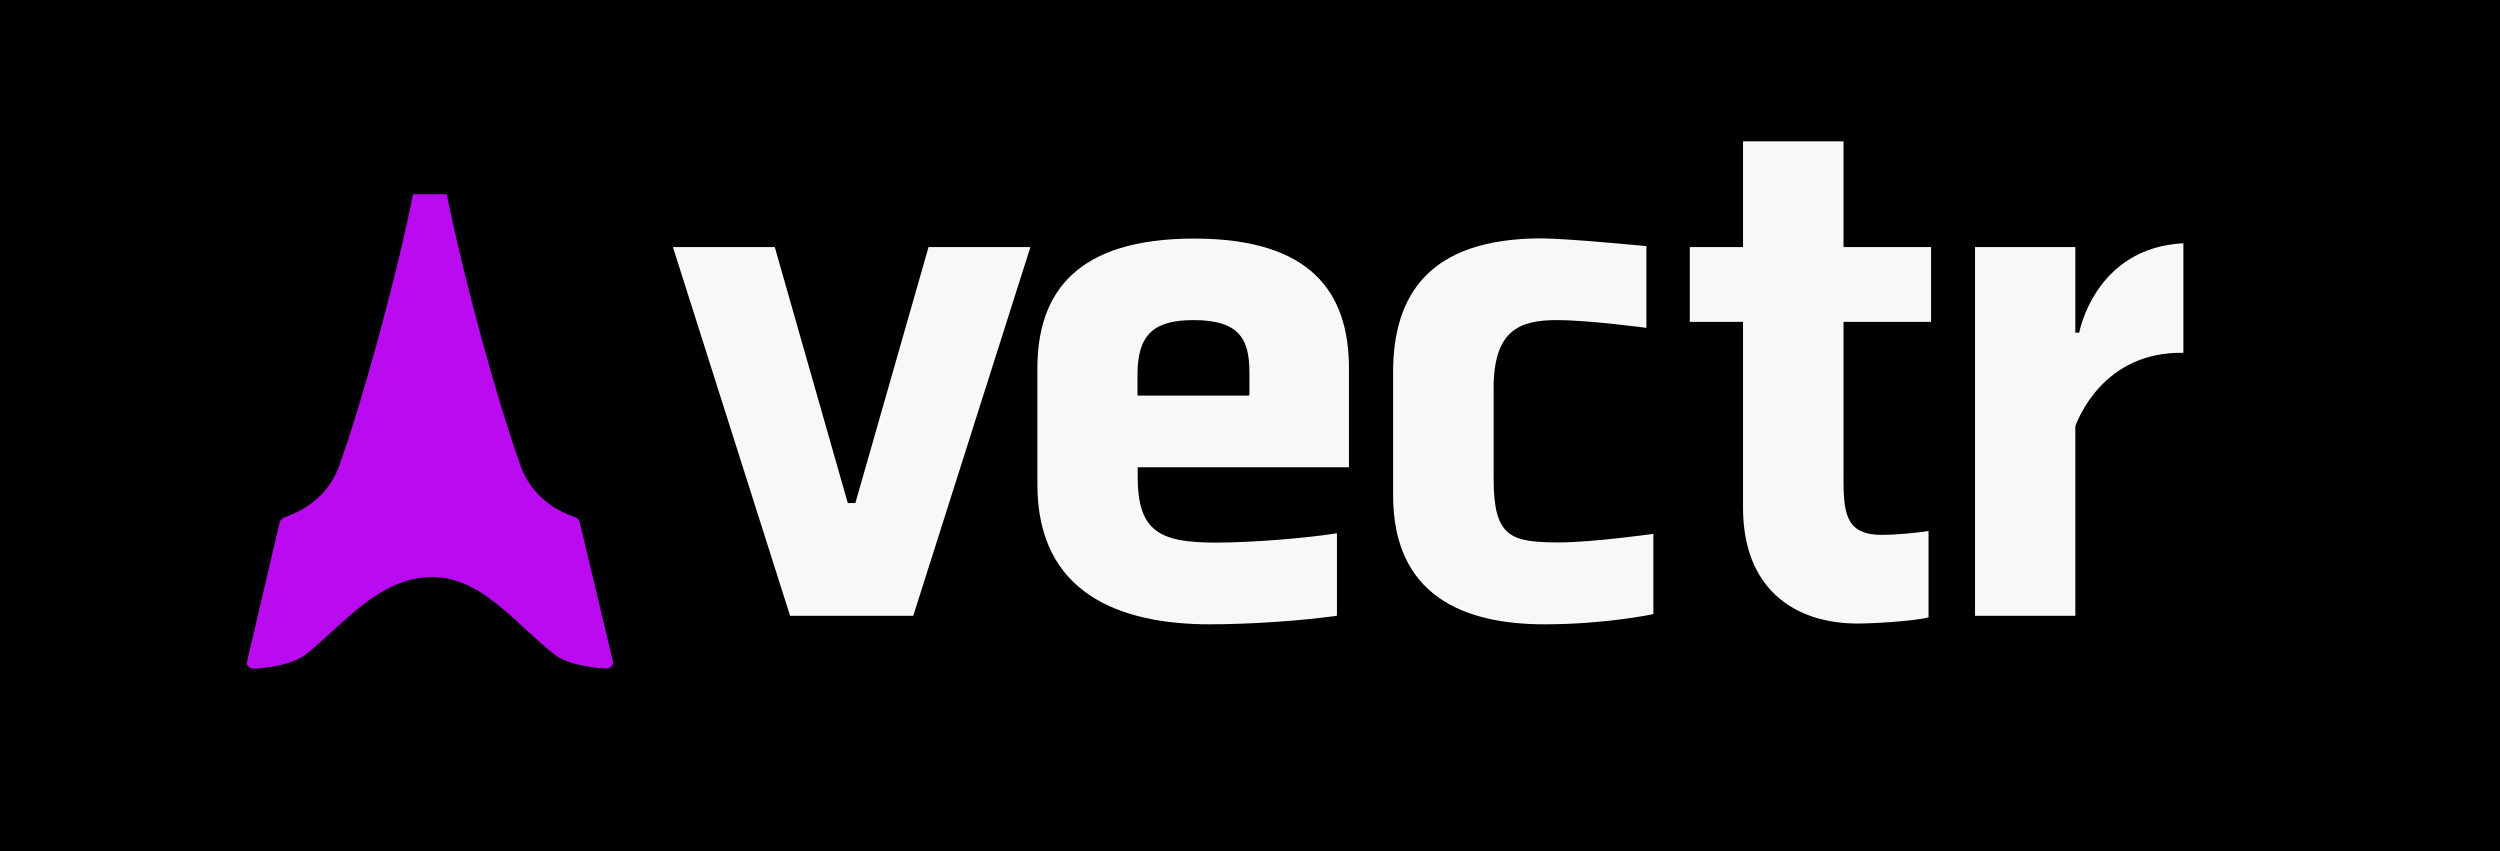
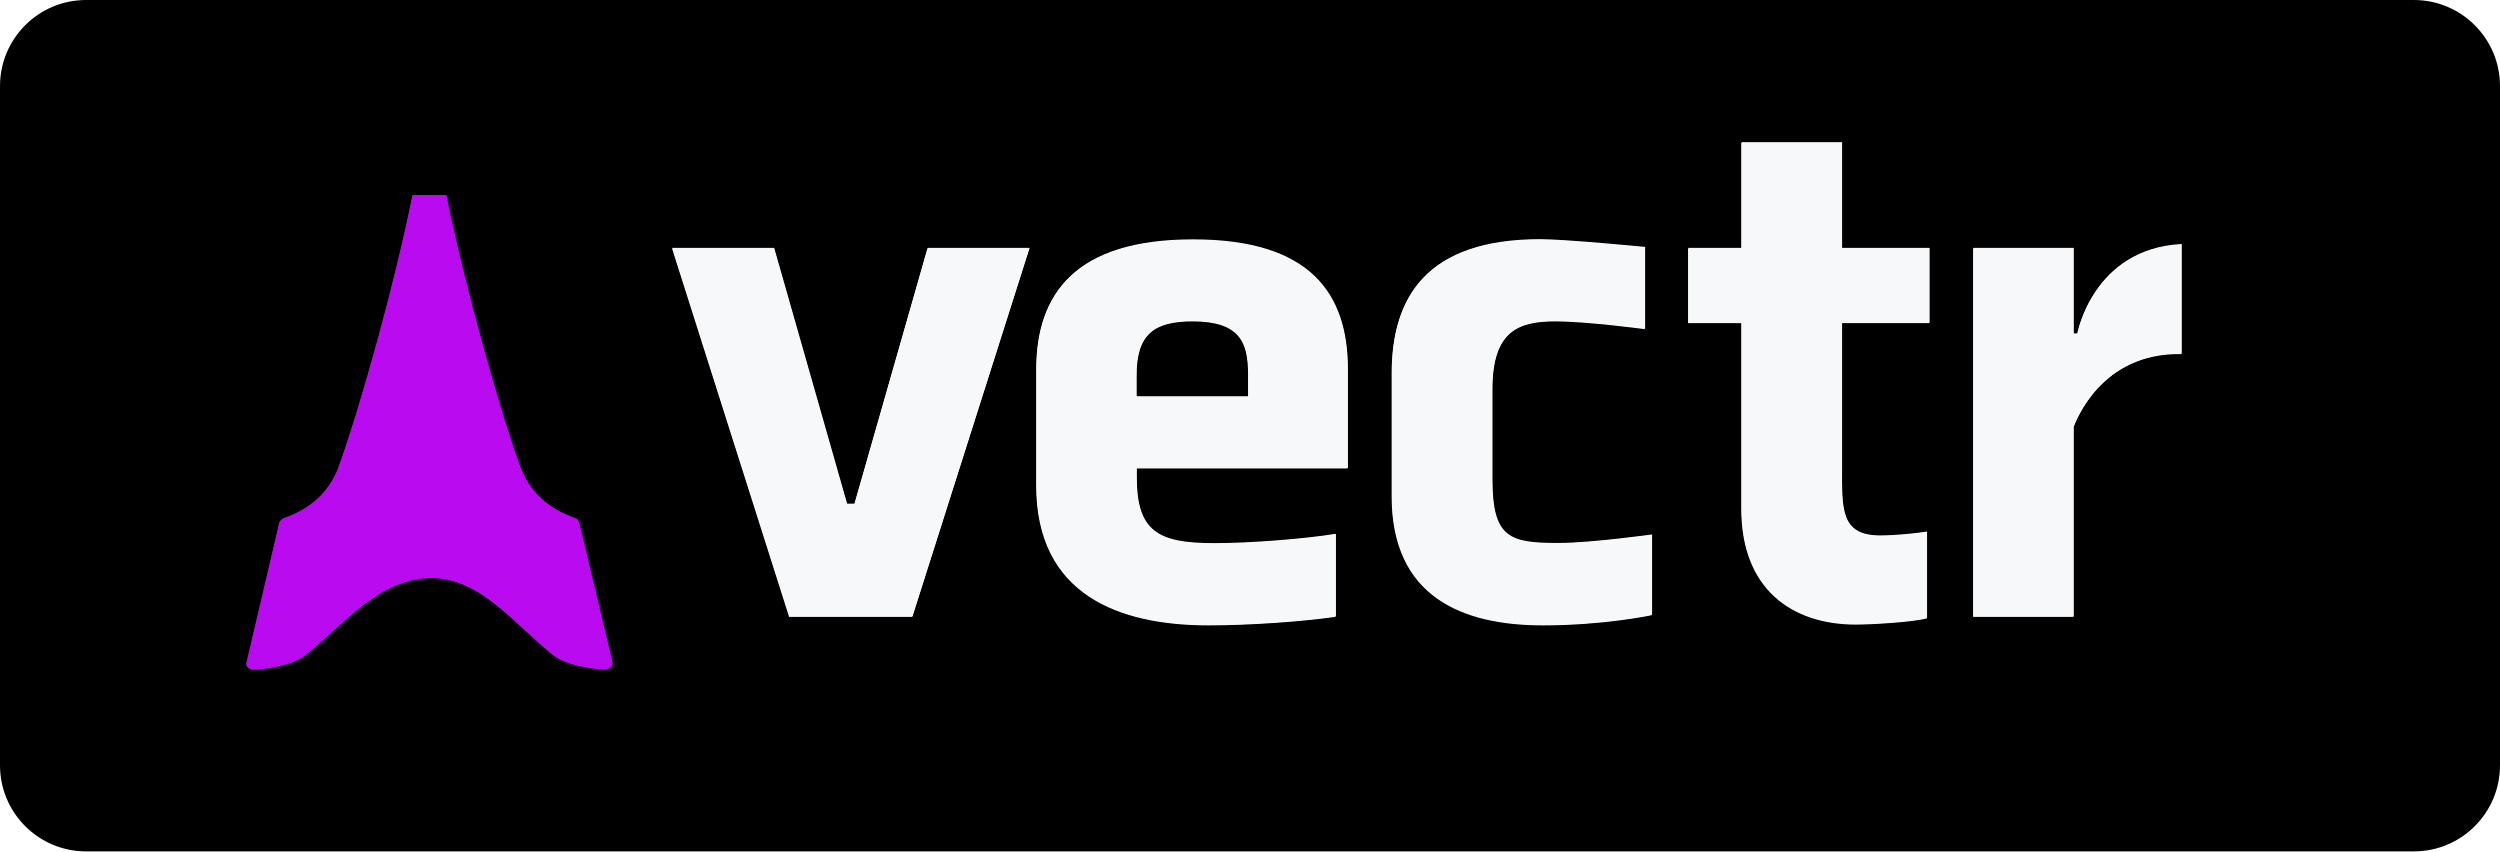
- <svg xmlns="http://www.w3.org/2000/svg" xmlns:xlink="http://www.w3.org/1999/xlink" version="1.1" id="Layer_1" x="0px" y="0px" viewBox="0 0 1291 439" style="enable-background:new 0 0 1291 439;" xml:space="preserve">
+ <svg xmlns="http://www.w3.org/2000/svg" xmlns:xlink="http://www.w3.org/1999/xlink" version="1.1" id="Layer_1" x="0px" y="0px" viewBox="0 0 1292 440" style="enable-background:new 0 0 1292 440;" xml:space="preserve">
  <style type="text/css">
	.st0{stroke:#000000;stroke-miterlimit:10;}
- 	.st1{clip-path:url(#SVGID_00000013876109615800203150000000197276170322236073_);fill:#F7F8F9;}
- 	.st2{clip-path:url(#SVGID_00000176020960381751907650000008061168092274667416_);}
- 	.st3{clip-path:url(#SVGID_00000180333559892868423310000002674360758144630963_);fill:#F7F8F9;}
- 	.st4{clip-path:url(#SVGID_00000006690436364411712030000004955892339545205131_);fill:#F7F8F9;}
- 	.st5{clip-path:url(#SVGID_00000029032929745496563780000004635376087054340757_);fill:#F7F8F9;}
- 	.st6{clip-path:url(#SVGID_00000059298880990969194310000010335122970512786096_);fill:#F7F8F9;}
- 	.st7{clip-path:url(#SVGID_00000117655097377053818780000017936689283048448680_);fill:#B90AF0;}
+ 	.st1{clip-path:url(#SVGID_00000097488237831266834970000018313930013399449738_);fill:#F7F8F9;}
+ 	.st2{clip-path:url(#SVGID_00000032610198879916694090000006454734541189982890_);}
+ 	.st3{clip-path:url(#SVGID_00000026881267325171772610000007460394922080668817_);fill:#F7F8F9;}
+ 	.st4{clip-path:url(#SVGID_00000130609982752314489820000006230317468698639262_);fill:#F7F8F9;}
+ 	.st5{clip-path:url(#SVGID_00000179612372782153097440000013329641798766448000_);fill:#F7F8F9;}
+ 	.st6{clip-path:url(#SVGID_00000082340512493895291300000001443397214151991204_);fill:#F7F8F9;}
+ 	.st7{clip-path:url(#SVGID_00000169529542709871394460000011699086192075833758_);fill:#B90AF0;}
+ 	.st8{clip-path:url(#SVGID_00000160903892907031691080000000118910952560467127_);fill:#F7F8F9;}
+ 	.st9{clip-path:url(#SVGID_00000139281988333380303190000005996305475296072581_);}
+ 	.st10{clip-path:url(#SVGID_00000008130714624487977760000011528203623138759340_);fill:#F7F8F9;}
+ 	.st11{clip-path:url(#SVGID_00000116925730986397270160000016465541102532797091_);fill:#F7F8F9;}
+ 	.st12{clip-path:url(#SVGID_00000074435603055638161780000016864723990126832265_);fill:#F7F8F9;}
+ 	.st13{clip-path:url(#SVGID_00000136386154923817708760000010082132085151673525_);fill:#F7F8F9;}
+ 	.st14{clip-path:url(#SVGID_00000101796059877084565930000016079022660933089439_);fill:#B90AF0;}
</style>
  <g id="Artwork_5_00000067200003304592795000000003670500765105612430_">
-     <rect x="0.5" class="st0" width="1291" height="439" />
+     <path class="st0" d="M1247.5,439.5H44.5c-24.3,0-44-19.7-44-44v-351c0-24.3,19.7-44,44-44h1203c24.3,0,44,19.7,44,44v351   C1291.5,419.8,1271.8,439.5,1247.5,439.5z" />
    <g>
      <g>
        <defs>
-           <rect id="SVGID_1_" x="127.5" y="73" width="1000" height="272.3" />
+           <rect id="SVGID_1_" x="127.5" y="73.5" width="1000" height="272.3" />
        </defs>
-         <clipPath id="SVGID_00000061444637528654708160000009959576264758841497_">
+         <clipPath id="SVGID_00000130627267316194622490000011403148583707514527_">
          <use xlink:href="#SVGID_1_" style="overflow:visible;" />
        </clipPath>
-         <polygon style="clip-path:url(#SVGID_00000061444637528654708160000009959576264758841497_);fill:#F7F8F9;" points="479.5,127.6      532.1,127.6 471.6,318 408,318 347.5,127.6 400.1,127.6 437.8,259.8 441.7,259.8    " />
+         <polygon style="clip-path:url(#SVGID_00000130627267316194622490000011403148583707514527_);fill:#F7F8F9;" points="479.5,128.1      532.1,128.1 471.6,318.5 408,318.5 347.5,128.1 400.1,128.1 437.8,260.3 441.7,260.3    " />
      </g>
      <g>
        <defs>
-           <rect id="SVGID_00000171704195511849304540000011183130490970089650_" x="127.5" y="73" width="1000" height="272.3" />
+           <rect id="SVGID_00000044890577451891982240000001026452132904243126_" x="127.5" y="73.5" width="1000" height="272.3" />
        </defs>
-         <clipPath id="SVGID_00000053514189569906988440000018109157007277241253_">
-           <use xlink:href="#SVGID_00000171704195511849304540000011183130490970089650_" style="overflow:visible;" />
+         <clipPath id="SVGID_00000124150198075371746040000000084463016139761810_">
+           <use xlink:href="#SVGID_00000044890577451891982240000001026452132904243126_" style="overflow:visible;" />
        </clipPath>
-         <g style="clip-path:url(#SVGID_00000053514189569906988440000018109157007277241253_);">
+         <g style="clip-path:url(#SVGID_00000124150198075371746040000000084463016139761810_);">
          <g>
            <defs>
-               <rect id="SVGID_00000088816507220654779860000000138551099366241675_" x="127.5" y="73" width="1000" height="272.3" />
+               <rect id="SVGID_00000031169921319122210880000000442121311587125405_" x="127.5" y="73.5" width="1000" height="272.3" />
            </defs>
-             <clipPath id="SVGID_00000155852502453332127880000002272130120802316969_">
-               <use xlink:href="#SVGID_00000088816507220654779860000000138551099366241675_" style="overflow:visible;" />
+             <clipPath id="SVGID_00000176043610336115235580000015510446578712817586_">
+               <use xlink:href="#SVGID_00000031169921319122210880000000442121311587125405_" style="overflow:visible;" />
            </clipPath>
-             <path style="clip-path:url(#SVGID_00000155852502453332127880000002272130120802316969_);fill:#F7F8F9;" d="M696.6,190.3v51       H587.5v4.8c0,28.1,11,34.1,40.1,34.1c19.5,0,47.9-2.4,62.5-4.8c0.2,0,0.3,0.1,0.3,0.3v42c0,0.1-0.1,0.2-0.2,0.3       c-16.5,2.4-43.9,4.4-65.4,4.4c-46.3,0-89.1-15.7-89.1-72.3v-59.8c0-39.4,20.4-67.1,80.9-67.1       C677,123.2,696.6,150.9,696.6,190.3 M644.7,204.3c0.3,0,0.5-0.2,0.5-0.5v-11.2c0-16.5-4.3-27.3-28.7-27.3       c-20,0-29.1,6.8-29.1,28.1v10.4c0,0.3,0.2,0.5,0.5,0.5H644.7z" />
+             <path style="clip-path:url(#SVGID_00000176043610336115235580000015510446578712817586_);fill:#F7F8F9;" d="M696.6,190.8v51       H587.5v4.8c0,28.1,11,34.1,40.1,34.1c19.5,0,47.9-2.4,62.5-4.8c0.2,0,0.3,0.1,0.3,0.3v42c0,0.1-0.1,0.2-0.2,0.3       c-16.5,2.4-43.9,4.4-65.4,4.4c-46.3,0-89.1-15.7-89.1-72.3v-59.8c0-39.4,20.4-67.1,80.9-67.1       C677,123.7,696.6,151.4,696.6,190.8 M644.7,204.8c0.3,0,0.5-0.2,0.5-0.5v-11.2c0-16.5-4.3-27.3-28.7-27.3       c-20,0-29.1,6.8-29.1,28.1v10.4c0,0.3,0.2,0.5,0.5,0.5H644.7z" />
          </g>
          <g>
            <defs>
-               <rect id="SVGID_00000127737584783690329010000010486881492113810847_" x="127.5" y="73" width="1000" height="272.3" />
+               <rect id="SVGID_00000116216447740877020340000012443764189700942762_" x="127.5" y="73.5" width="1000" height="272.3" />
            </defs>
-             <clipPath id="SVGID_00000147903348218895098540000009700243381482800260_">
-               <use xlink:href="#SVGID_00000127737584783690329010000010486881492113810847_" style="overflow:visible;" />
+             <clipPath id="SVGID_00000103977626631354208090000000787626750774770603_">
+               <use xlink:href="#SVGID_00000116216447740877020340000012443764189700942762_" style="overflow:visible;" />
            </clipPath>
-             <path style="clip-path:url(#SVGID_00000147903348218895098540000009700243381482800260_);fill:#F7F8F9;" d="M797.6,322.4       c-42,0-78.2-14.9-78.2-66.7v-63.5c0-39.4,18.1-69.1,76.6-69.1c13,0,54.2,4,54.2,4v42.2c0,0-29.8-4-46.3-4       c-19.2,0-32.6,5.2-32.6,35.3v46.6c0,30.5,9,32.9,34.2,32.9c16.5,0,48.3-4.4,48.3-4.4v41.4C853.7,317.2,829,322.4,797.6,322.4" />
+             <path style="clip-path:url(#SVGID_00000103977626631354208090000000787626750774770603_);fill:#F7F8F9;" d="M797.6,322.9       c-42,0-78.2-14.9-78.2-66.7v-63.5c0-39.4,18.1-69.1,76.6-69.1c13,0,54.2,4,54.2,4v42.2c0,0-29.8-4-46.3-4       c-19.2,0-32.6,5.2-32.6,35.3v46.6c0,30.5,9,32.9,34.2,32.9c16.5,0,48.3-4.4,48.3-4.4v41.4C853.7,317.7,829,322.9,797.6,322.9" />
          </g>
          <g>
            <defs>
-               <rect id="SVGID_00000014613856134634917650000004274093716653985953_" x="127.5" y="73" width="1000" height="272.3" />
+               <rect id="SVGID_00000170273379394981086270000010575492601335476413_" x="127.5" y="73.5" width="1000" height="272.3" />
            </defs>
-             <clipPath id="SVGID_00000147910568720844655640000002713016614929953947_">
-               <use xlink:href="#SVGID_00000014613856134634917650000004274093716653985953_" style="overflow:visible;" />
+             <clipPath id="SVGID_00000016797414258837468990000004780860249891413663_">
+               <use xlink:href="#SVGID_00000170273379394981086270000010575492601335476413_" style="overflow:visible;" />
            </clipPath>
-             <path style="clip-path:url(#SVGID_00000147910568720844655640000002713016614929953947_);fill:#F7F8F9;" d="M995.9,318.8       c-7.5,2-29.1,3.2-36.5,3.2c-33.4,0-59.3-18.5-59.3-59.8v-96h-27.5v-38.6h27.5V73h27.7H952v54.6h45.2v38.6H952v73.9       c0,21.7-1.2,36.1,19.6,36.1c8.6,0,19.2-1.2,24.3-2V318.8z" />
+             <path style="clip-path:url(#SVGID_00000016797414258837468990000004780860249891413663_);fill:#F7F8F9;" d="M995.9,319.3       c-7.5,2-29.1,3.2-36.5,3.2c-33.4,0-59.3-18.5-59.3-59.8v-96h-27.5v-38.6h27.5V73.5h27.7H952v54.6h45.2v38.6H952v73.9       c0,21.7-1.2,36.1,19.6,36.1c8.6,0,19.2-1.2,24.3-2V319.3z" />
          </g>
          <g>
            <defs>
-               <rect id="SVGID_00000154406797636893676260000001090727864606815361_" x="127.5" y="73" width="1000" height="272.3" />
+               <rect id="SVGID_00000099656358563705910450000002690289341814594724_" x="127.5" y="73.5" width="1000" height="272.3" />
            </defs>
-             <clipPath id="SVGID_00000065061680232718680340000012838232318278373512_">
-               <use xlink:href="#SVGID_00000154406797636893676260000001090727864606815361_" style="overflow:visible;" />
+             <clipPath id="SVGID_00000041288395798646388020000007722700707705370251_">
+               <use xlink:href="#SVGID_00000099656358563705910450000002690289341814594724_" style="overflow:visible;" />
            </clipPath>
-             <path style="clip-path:url(#SVGID_00000065061680232718680340000012838232318278373512_);fill:#F7F8F9;" d="M1019.9,318V127.6       h51.8v44.2h2c0,0,7.9-43.8,53.8-46.2v56.6c-41.6-0.8-54.6,34.9-55.8,37.8v98H1019.9z" />
+             <path style="clip-path:url(#SVGID_00000041288395798646388020000007722700707705370251_);fill:#F7F8F9;" d="M1019.9,318.5       V128.1h51.8v44.2h2c0,0,7.9-43.8,53.8-46.2v56.6c-41.6-0.8-54.6,34.9-55.8,37.8v98H1019.9z" />
          </g>
          <g>
            <defs>
-               <rect id="SVGID_00000148621387766665446570000004328439710158871729_" x="127.5" y="73" width="1000" height="272.3" />
+               <rect id="SVGID_00000168796959696137521170000017175407123486262668_" x="127.5" y="73.5" width="1000" height="272.3" />
            </defs>
-             <clipPath id="SVGID_00000096060043522314884280000005319777420024828351_">
-               <use xlink:href="#SVGID_00000148621387766665446570000004328439710158871729_" style="overflow:visible;" />
+             <clipPath id="SVGID_00000125579004622226492600000005379108297750294183_">
+               <use xlink:href="#SVGID_00000168796959696137521170000017175407123486262668_" style="overflow:visible;" />
            </clipPath>
-             <path style="clip-path:url(#SVGID_00000096060043522314884280000005319777420024828351_);fill:#B90AF0;" d="M316.5,341.5       l-17.2-72.1c-0.2-1-1-1.8-2.1-2.2c-4.1-1.5-21.3-7.2-28.3-26.5l0,0c-11.2-30.8-29.1-95-38.2-140.4h-17.4       c-9.1,45.4-27,109.5-38.2,140.4c-7,19.3-24.3,25-28.3,26.5c-1.1,0.4-1.9,1.3-2.3,2.2l-16.9,72.1c-0.7,2,1.2,3.9,3.7,3.8       c4-0.1,19.2-1.6,26.5-7.3c18.1-14.4,33.8-34.5,56.4-39.1c4.3-0.9,8.3-1.1,12.1-0.8c23.8,1.9,40.3,24.3,59.9,39.8       c7.3,5.8,22.5,7.2,26.4,7.3C315.1,345.4,317,343.5,316.5,341.5" />
+             <path style="clip-path:url(#SVGID_00000125579004622226492600000005379108297750294183_);fill:#B90AF0;" d="M316.5,342       l-17.2-72.1c-0.2-1-1-1.8-2.1-2.2c-4.1-1.5-21.3-7.2-28.3-26.5l0,0c-11.2-30.8-29.1-95-38.2-140.4h-17.4       c-9.1,45.4-27,109.5-38.2,140.4c-7,19.3-24.3,25-28.3,26.5c-1.1,0.4-1.9,1.3-2.3,2.2L127.6,342c-0.7,2,1.2,3.9,3.7,3.8       c4-0.1,19.2-1.6,26.5-7.3c18.1-14.4,33.8-34.5,56.4-39.1c4.3-0.9,8.3-1.1,12.1-0.8c23.8,1.9,40.3,24.3,59.9,39.8       c7.3,5.8,22.5,7.2,26.4,7.3C315.1,345.9,317,344,316.5,342" />
          </g>
        </g>
      </g>
    </g>
  </g>
+   <g>
+     <g>
+       <defs>
+         <rect id="SVGID_00000115476123893302211050000001219001334703151025_" x="127.3" y="73.8" width="1000" height="272.3" />
+       </defs>
+       <clipPath id="SVGID_00000099638113430253724120000016337783766105572008_">
+         <use xlink:href="#SVGID_00000115476123893302211050000001219001334703151025_" style="overflow:visible;" />
+       </clipPath>
+       <polygon style="clip-path:url(#SVGID_00000099638113430253724120000016337783766105572008_);fill:#F7F8F9;" points="479.3,128.4     531.9,128.4 471.4,318.8 407.8,318.8 347.3,128.4 399.9,128.4 437.6,260.6 441.5,260.6   " />
+     </g>
+     <g>
+       <defs>
+         <rect id="SVGID_00000089554988599366808390000007009303114655690938_" x="127.3" y="73.8" width="1000" height="272.3" />
+       </defs>
+       <clipPath id="SVGID_00000183968642462333893340000007723804858901700755_">
+         <use xlink:href="#SVGID_00000089554988599366808390000007009303114655690938_" style="overflow:visible;" />
+       </clipPath>
+       <g style="clip-path:url(#SVGID_00000183968642462333893340000007723804858901700755_);">
+         <g>
+           <defs>
+             <rect id="SVGID_00000062192442833533130770000007880852881124523137_" x="127.3" y="73.8" width="1000" height="272.3" />
+           </defs>
+           <clipPath id="SVGID_00000125600328402716561430000013403471429185488296_">
+             <use xlink:href="#SVGID_00000062192442833533130770000007880852881124523137_" style="overflow:visible;" />
+           </clipPath>
+           <path style="clip-path:url(#SVGID_00000125600328402716561430000013403471429185488296_);fill:#F7F8F9;" d="M696.4,191.1v51      H587.3v4.8c0,28.1,11,34.1,40.1,34.1c19.5,0,47.9-2.4,62.5-4.8c0.2,0,0.3,0.1,0.3,0.3v42c0,0.1-0.1,0.2-0.2,0.3      c-16.5,2.4-43.9,4.4-65.4,4.4c-46.3,0-89.1-15.7-89.1-72.3v-59.8c0-39.4,20.4-67.1,80.9-67.1C676.8,124,696.4,151.7,696.4,191.1       M644.5,205.1c0.3,0,0.5-0.2,0.5-0.5v-11.2c0-16.5-4.3-27.3-28.7-27.3c-20,0-29.1,6.8-29.1,28.1v10.4c0,0.3,0.2,0.5,0.5,0.5      H644.5z" />
+         </g>
+         <g>
+           <defs>
+             <rect id="SVGID_00000132769639344298209160000004925988825332478364_" x="127.3" y="73.8" width="1000" height="272.3" />
+           </defs>
+           <clipPath id="SVGID_00000096020580416795548620000001588292035682596739_">
+             <use xlink:href="#SVGID_00000132769639344298209160000004925988825332478364_" style="overflow:visible;" />
+           </clipPath>
+           <path style="clip-path:url(#SVGID_00000096020580416795548620000001588292035682596739_);fill:#F7F8F9;" d="M797.4,323.2      c-42,0-78.2-14.9-78.2-66.7V193c0-39.4,18.1-69.1,76.6-69.1c13,0,54.2,4,54.2,4v42.2c0,0-29.8-4-46.3-4      c-19.2,0-32.6,5.2-32.6,35.3V248c0,30.5,9,32.9,34.2,32.9c16.5,0,48.3-4.4,48.3-4.4v41.4C853.5,318,828.8,323.2,797.4,323.2" />
+         </g>
+         <g>
+           <defs>
+             <rect id="SVGID_00000041976035936412292450000003544456251832088249_" x="127.3" y="73.8" width="1000" height="272.3" />
+           </defs>
+           <clipPath id="SVGID_00000065076786157994070980000007110125212186984110_">
+             <use xlink:href="#SVGID_00000041976035936412292450000003544456251832088249_" style="overflow:visible;" />
+           </clipPath>
+           <path style="clip-path:url(#SVGID_00000065076786157994070980000007110125212186984110_);fill:#F7F8F9;" d="M995.7,319.6      c-7.5,2-29.1,3.2-36.5,3.2c-33.4,0-59.3-18.5-59.3-59.8v-96h-27.5v-38.6h27.5V73.8h27.7h24.2v54.6H997V167h-45.2v73.9      c0,21.7-1.2,36.1,19.6,36.1c8.6,0,19.2-1.2,24.3-2V319.6z" />
+         </g>
+         <g>
+           <defs>
+             <rect id="SVGID_00000169525860207083264240000009303632089297110452_" x="127.3" y="73.8" width="1000" height="272.3" />
+           </defs>
+           <clipPath id="SVGID_00000037679739756601835550000011425135687788016022_">
+             <use xlink:href="#SVGID_00000169525860207083264240000009303632089297110452_" style="overflow:visible;" />
+           </clipPath>
+           <path style="clip-path:url(#SVGID_00000037679739756601835550000011425135687788016022_);fill:#F7F8F9;" d="M1019.7,318.8V128.4      h51.8v44.2h2c0,0,7.9-43.8,53.8-46.2V183c-41.6-0.8-54.6,34.9-55.8,37.8v98H1019.7z" />
+         </g>
+         <g>
+           <defs>
+             <rect id="SVGID_00000084512423591363600380000017577931984385586078_" x="127.3" y="73.8" width="1000" height="272.3" />
+           </defs>
+           <clipPath id="SVGID_00000172407099945430739580000000750958842197588379_">
+             <use xlink:href="#SVGID_00000084512423591363600380000017577931984385586078_" style="overflow:visible;" />
+           </clipPath>
+           <path style="clip-path:url(#SVGID_00000172407099945430739580000000750958842197588379_);fill:#B90AF0;" d="M316.3,342.3      l-17.2-72.1c-0.2-1-1-1.8-2.1-2.2c-4.1-1.5-21.3-7.2-28.3-26.5l0,0c-11.2-30.8-29.1-95-38.2-140.4h-17.4      c-9.1,45.4-27,109.5-38.2,140.4c-7,19.3-24.3,25-28.3,26.5c-1.1,0.4-1.9,1.3-2.3,2.2l-16.9,72.1c-0.7,2,1.2,3.9,3.7,3.8      c4-0.1,19.2-1.6,26.5-7.3c18.1-14.4,33.8-34.5,56.4-39.1c4.3-0.9,8.3-1.1,12.1-0.8c23.8,1.9,40.3,24.3,59.9,39.8      c7.3,5.8,22.5,7.2,26.4,7.3C314.9,346.2,316.8,344.3,316.3,342.3" />
+         </g>
+       </g>
+     </g>
+   </g>
</svg>
